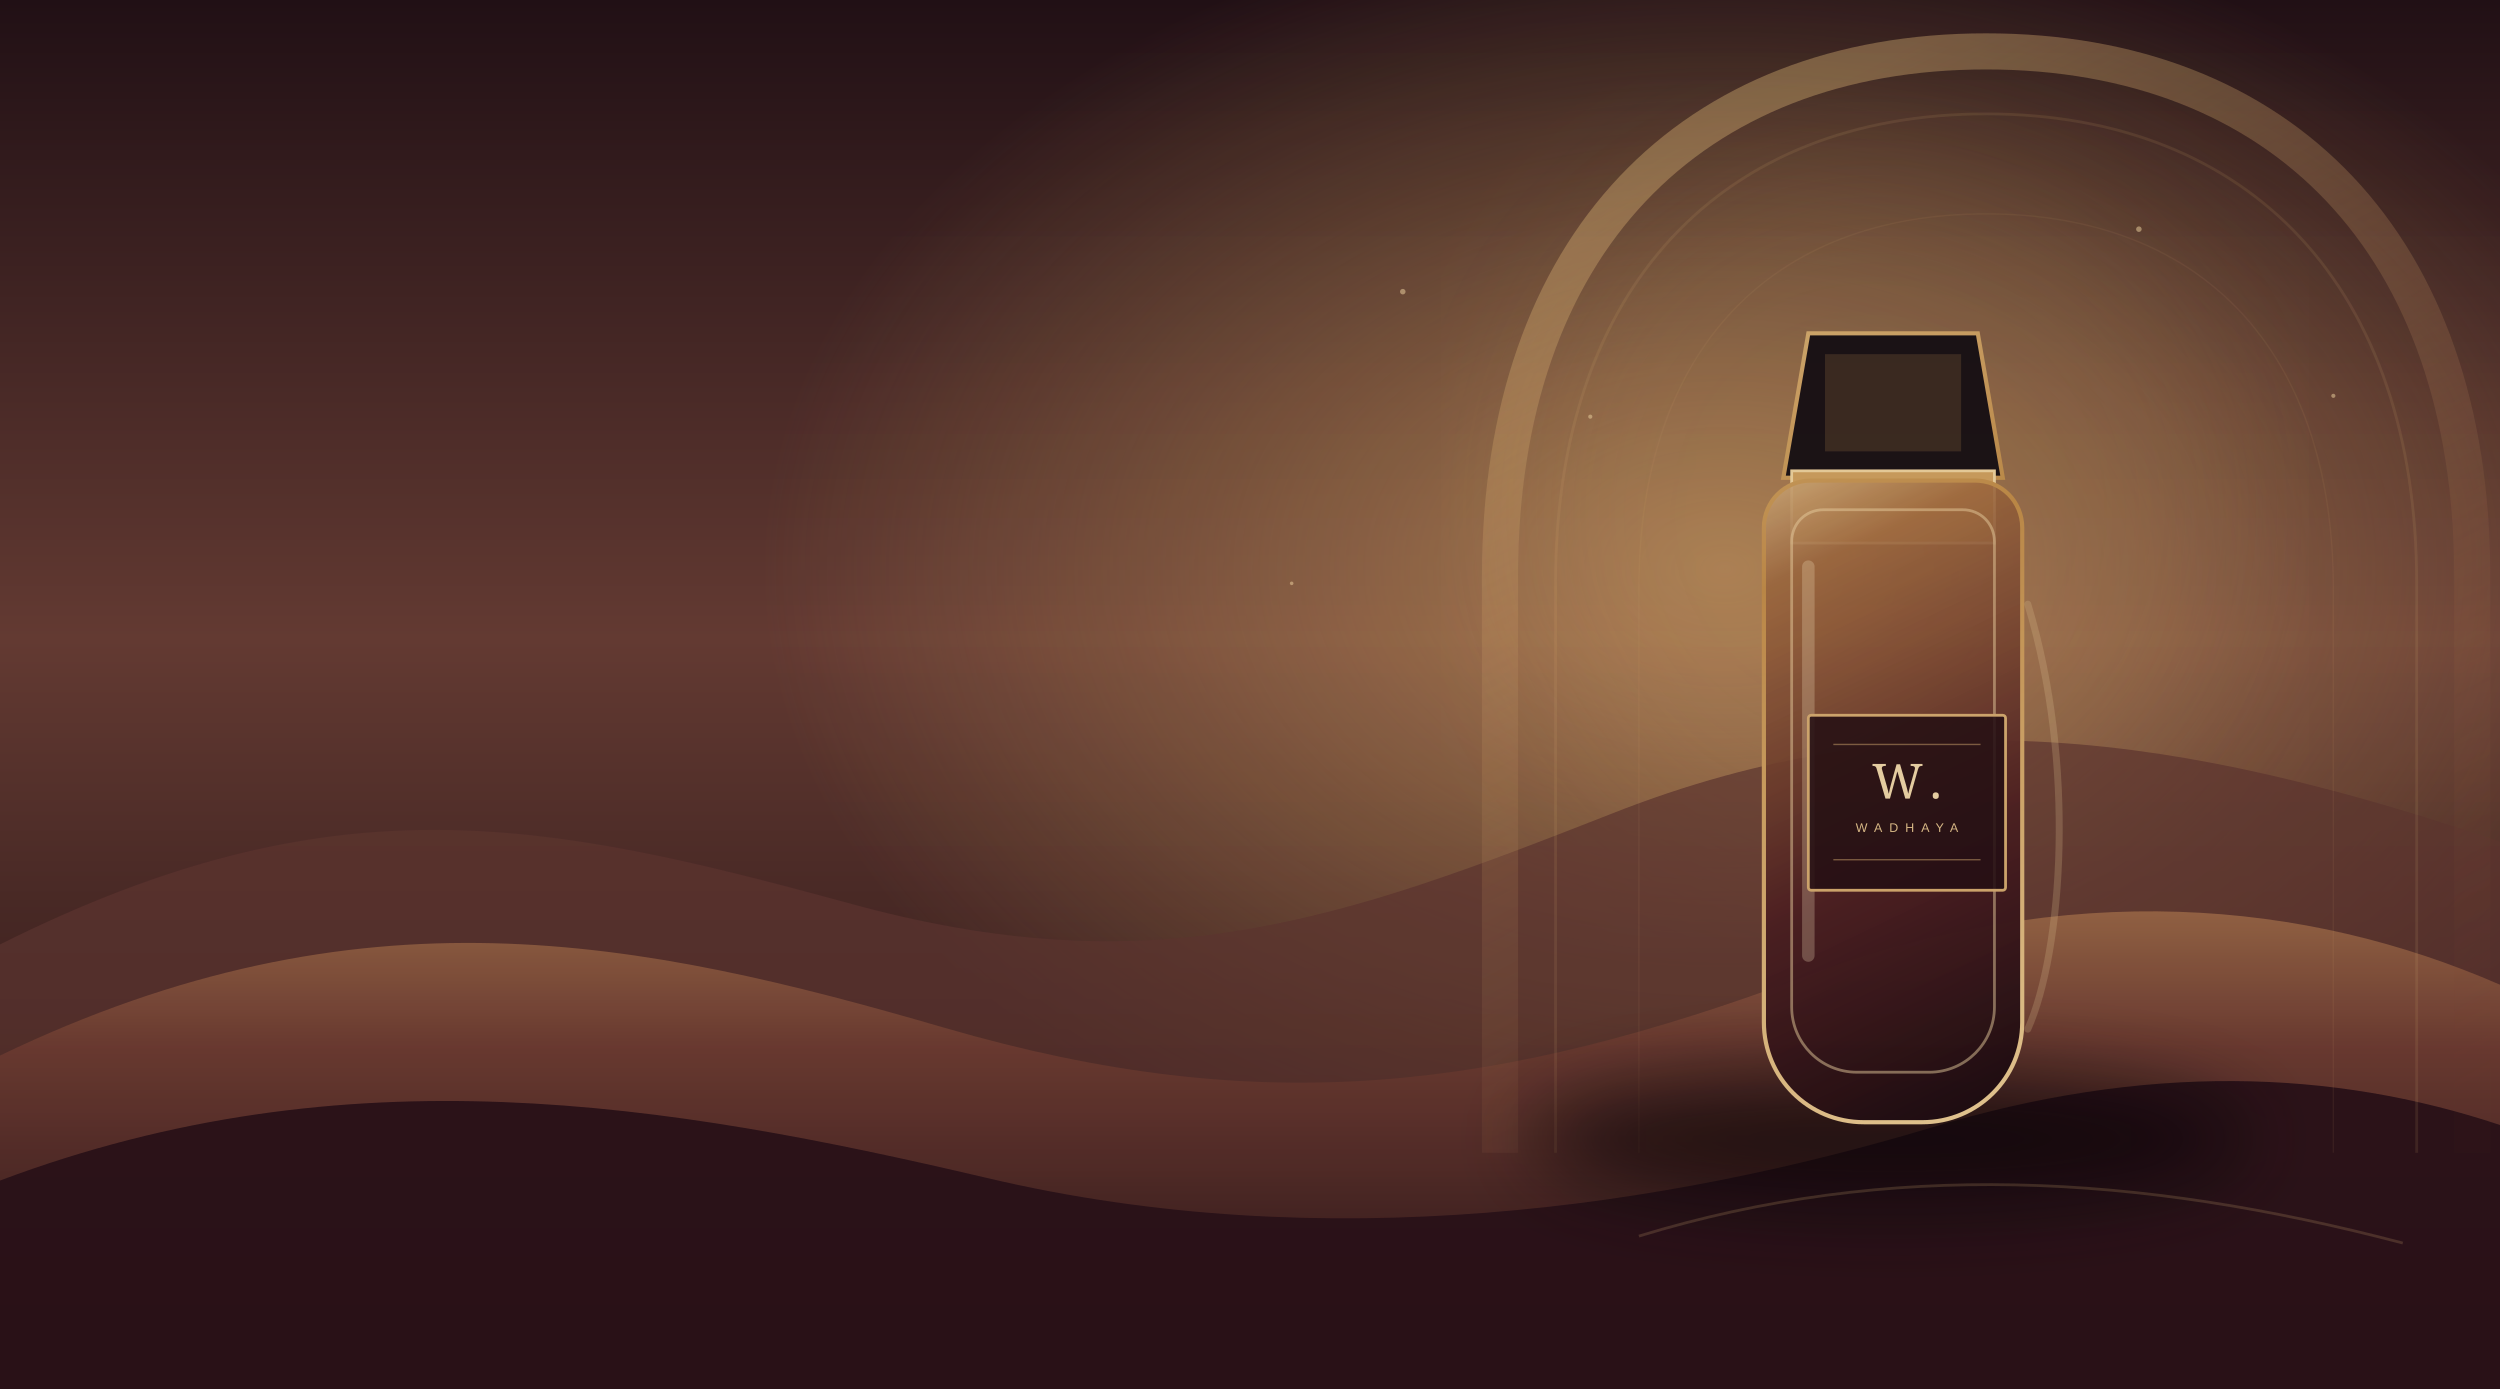
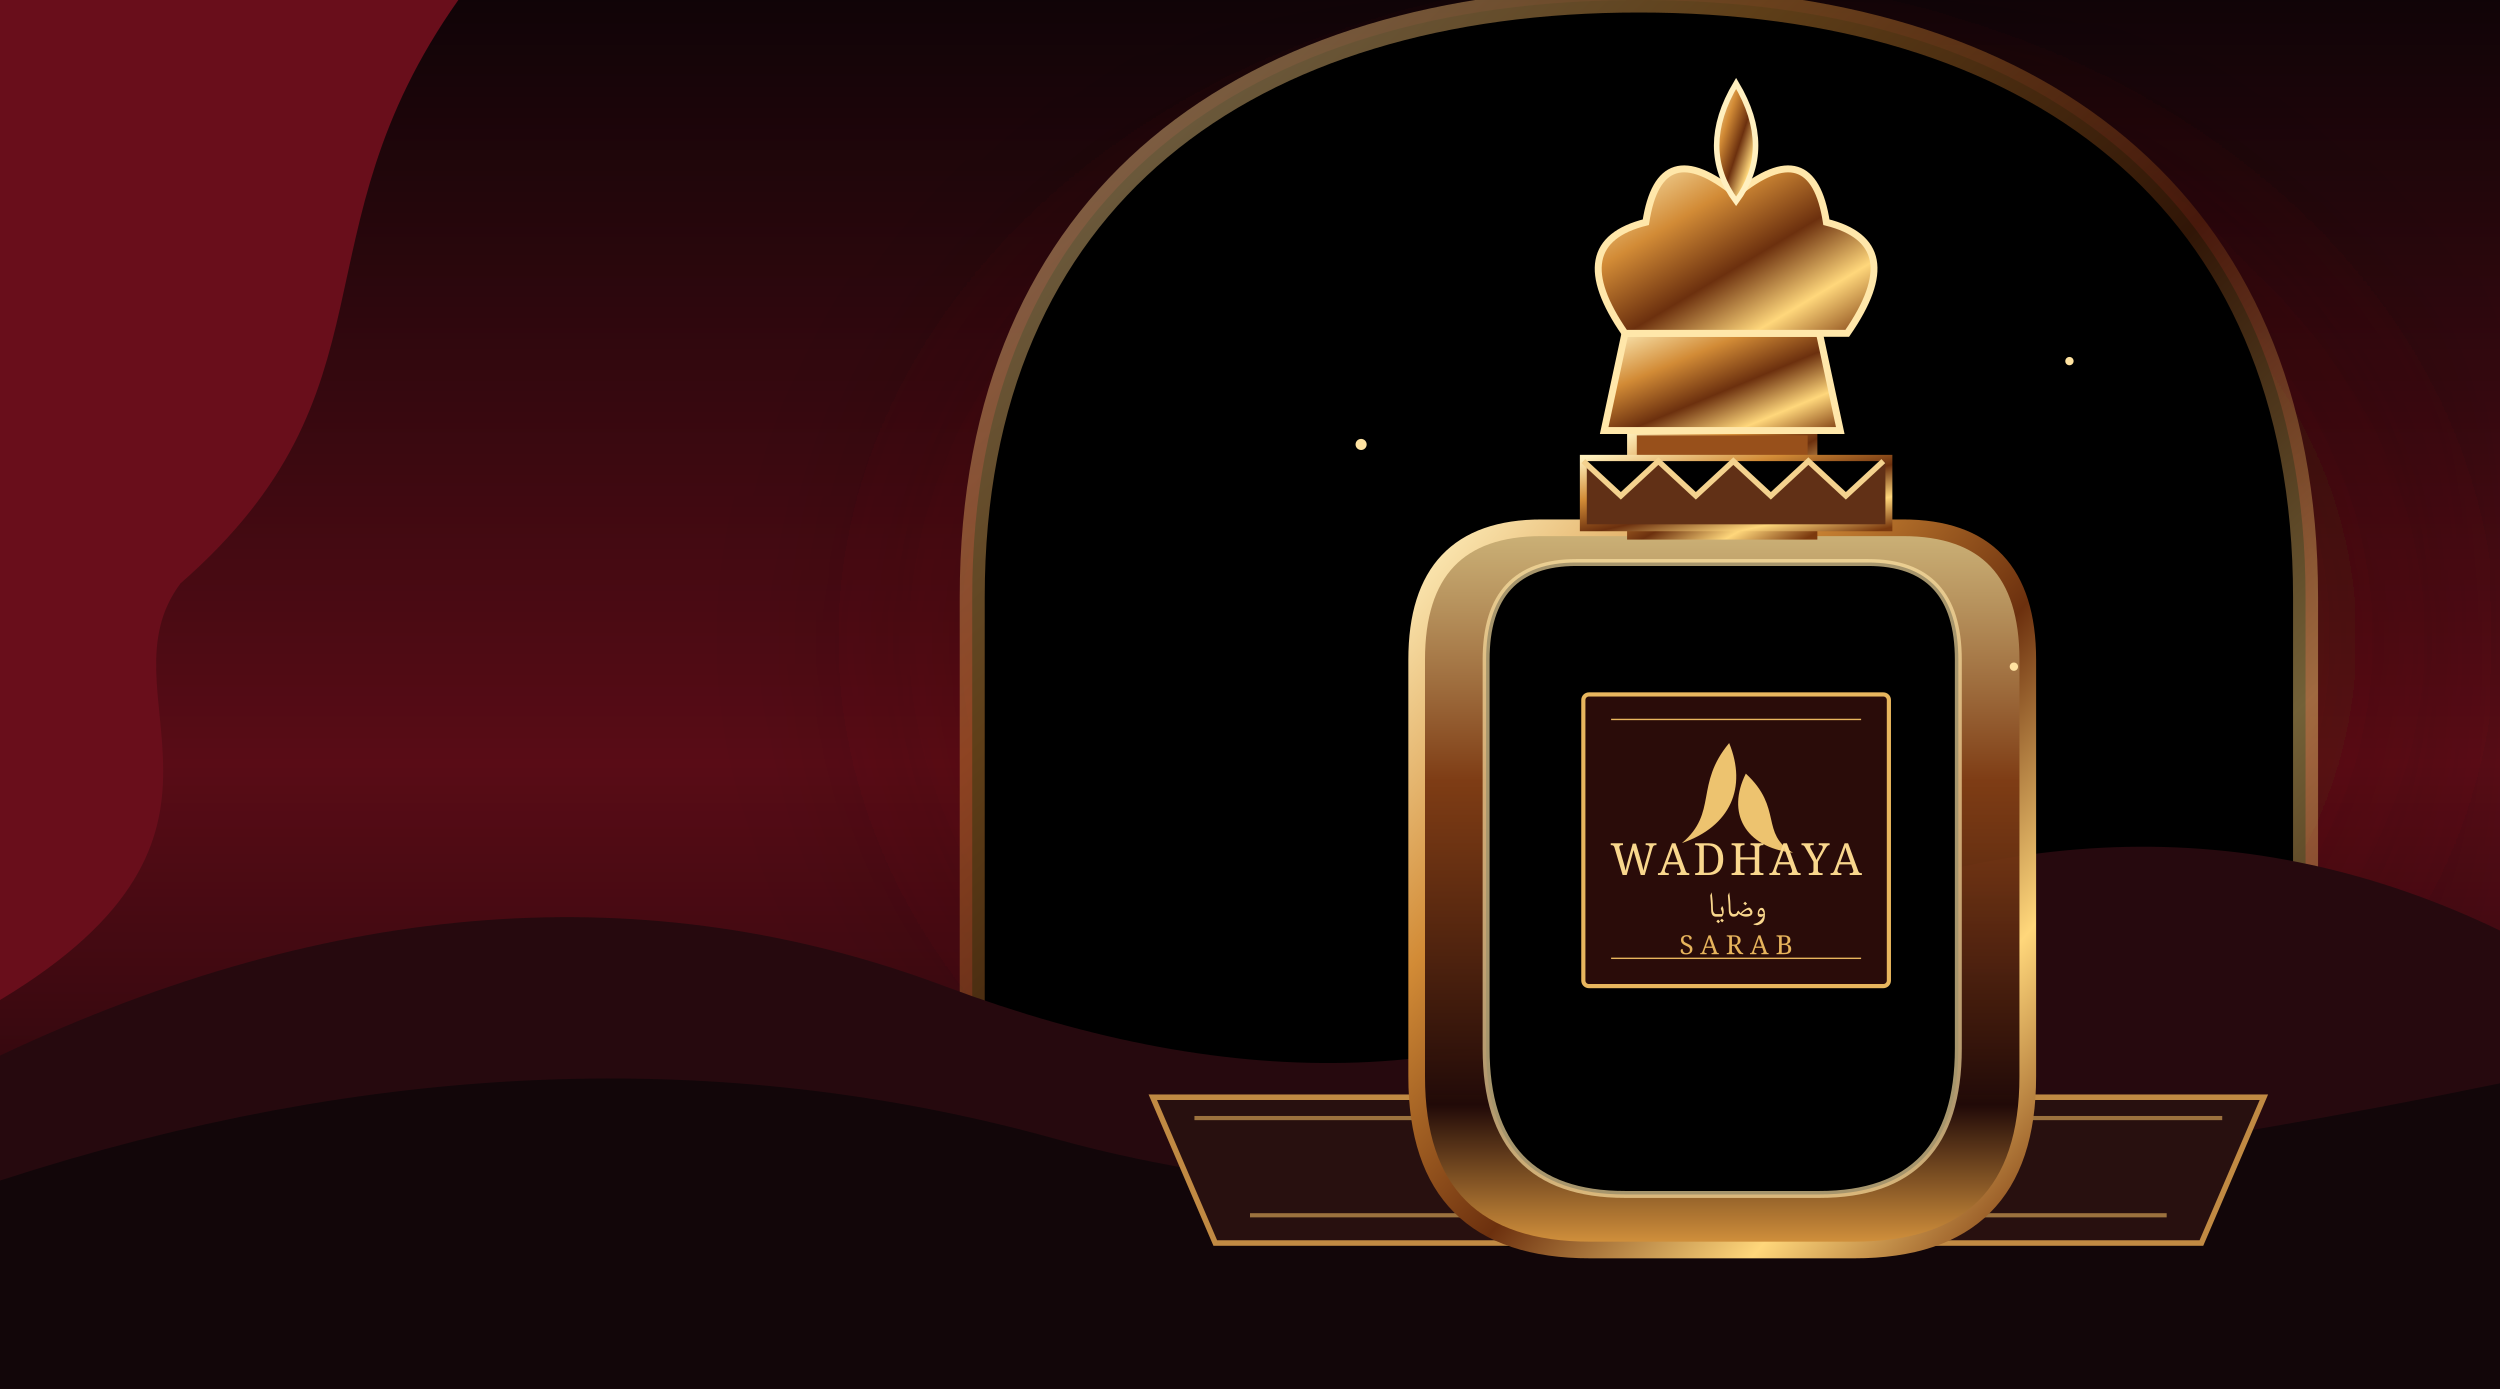
- <svg xmlns="http://www.w3.org/2000/svg" viewBox="0 0 1800 1000" fill="none">
+ <svg xmlns="http://www.w3.org/2000/svg" viewBox="0 0 1800 1000">
  <defs>
-     <linearGradient id="sky" x1="900" y1="0" x2="900" y2="1000" gradientUnits="userSpaceOnUse">
-       <stop stop-color="#211015" />
-       <stop offset=".46" stop-color="#633a32" />
-       <stop offset="1" stop-color="#17090d" />
+     <linearGradient id="b" x2="0" y2="1">
+       <stop stop-color="#100407" />
+       <stop offset=".55" stop-color="#590c16" />
+       <stop offset="1" stop-color="#100407" />
    </linearGradient>
-     <radialGradient id="glow" cx="0" cy="0" r="1" gradientTransform="matrix(690 0 0 480 1240 410)" gradientUnits="userSpaceOnUse">
-       <stop stop-color="#d7a866" stop-opacity=".65" />
-       <stop offset="1" stop-color="#d7a866" stop-opacity="0" />
+     <radialGradient id="g">
+       <stop stop-color="#b56b37" stop-opacity=".65" />
+       <stop offset="1" stop-color="#25070c" stop-opacity="0" />
    </radialGradient>
-     <linearGradient id="sand" x1="900" y1="570" x2="900" y2="1000" gradientUnits="userSpaceOnUse">
-       <stop stop-color="#bd8b55" />
-       <stop offset=".42" stop-color="#6d3c32" />
-       <stop offset="1" stop-color="#210d13" />
+     <linearGradient id="a" x1="0" y1="0" x2="1" y2="1">
+       <stop stop-color="#fff0bd" />
+       <stop offset=".3" stop-color="#d28b36" />
+       <stop offset=".55" stop-color="#6c300e" />
+       <stop offset=".78" stop-color="#ffd77b" />
+       <stop offset="1" stop-color="#7b390e" />
    </linearGradient>
-     <linearGradient id="bottle" x1="1240" y1="320" x2="1470" y2="800" gradientUnits="userSpaceOnUse">
-       <stop stop-color="#f1d7a0" stop-opacity=".92" />
-       <stop offset=".2" stop-color="#9d673c" stop-opacity=".84" />
-       <stop offset=".62" stop-color="#4a1d20" stop-opacity=".97" />
-       <stop offset="1" stop-color="#16090e" />
-     </linearGradient>
-     <linearGradient id="gold" x1="1200" y1="0" x2="1480" y2="800" gradientUnits="userSpaceOnUse">
-       <stop stop-color="#f7dfaa" />
-       <stop offset=".5" stop-color="#c18d48" />
-       <stop offset="1" stop-color="#f0d29a" />
-     </linearGradient>
-     <linearGradient id="arch" x1="1250" y1="100" x2="1650" y2="850" gradientUnits="userSpaceOnUse">
-       <stop stop-color="#e7bd7a" stop-opacity=".4" />
-       <stop offset="1" stop-color="#6e392b" stop-opacity=".03" />
+     <linearGradient id="v" x2="0" y2="1">
+       <stop stop-color="#ffdf96" stop-opacity=".8" />
+       <stop offset=".35" stop-color="#8c4317" stop-opacity=".9" />
+       <stop offset=".8" stop-color="#210a08" />
+       <stop offset="1" stop-color="#d9963e" />
    </linearGradient>
    <filter id="blur">
-       <feGaussianBlur stdDeviation="55" />
-     </filter>
-     <filter id="shadow" x="1000" y="200" width="700" height="800" color-interpolation-filters="sRGB" filterUnits="userSpaceOnUse">
-       <feGaussianBlur stdDeviation="28" />
+       <feGaussianBlur stdDeviation="45" />
    </filter>
  </defs>
-   <path fill="url(#sky)" d="M0 0h1800v1000H0z" />
-   <path fill="url(#glow)" d="M0 0h1800v1000H0z" />
-   <circle cx="1350" cy="370" r="260" fill="#e3b978" opacity=".12" filter="url(#blur)" />
-   <path d="M0 680c240-120 390-90 610-30 220 61 354 13 550-64 220-87 412-57 640 20v394H0V680Z" fill="#5d342f" opacity=".72" />
-   <path d="M0 760c260-125 460-84 680-20 230 67 400 45 620-37 190-71 360-55 500 6v291H0V760Z" fill="url(#sand)" />
-   <path d="M0 850c250-94 480-56 710-2 245 58 490 21 680-36 155-47 290-42 410-2v190H0V850Z" fill="#2a1118" />
-   <path d="M1080 830V415c0-240 138-378 350-378s350 138 350 378v415" stroke="url(#arch)" stroke-width="26" />
-   <path d="M1120 830V420c0-213 120-338 310-338s310 125 310 338v410" stroke="#e4b978" stroke-opacity=".12" stroke-width="2" />
-   <path d="M1180 830V424c0-172 95-270 250-270s250 98 250 270v406" stroke="#e4b978" stroke-opacity=".08" stroke-width="1" />
-   <ellipse cx="1360" cy="820" rx="260" ry="48" fill="#080306" opacity=".68" filter="url(#shadow)" />
-   <path d="M1302 240h122l18 104h-158l18-104Z" fill="#171014" stroke="url(#gold)" stroke-width="3" />
-   <path d="M1314 255h98v70h-98z" fill="#9c7447" fill-opacity=".25" />
-   <path d="M1290 339h146v52h-146z" fill="#d0a25f" stroke="#f0d5a0" stroke-width="2" />
-   <path d="M1270 380c0-19 15-34 34-34h118c19 0 34 15 34 34v356c0 40-32 72-72 72h-42c-40 0-72-32-72-72V380Z" fill="url(#bottle)" stroke="url(#gold)" stroke-width="3" />
-   <path d="M1290 390c0-13 10-23 23-23h100c13 0 23 10 23 23v335c0 26-21 47-47 47h-52c-26 0-47-21-47-47V390Z" stroke="#f3d9a7" stroke-opacity=".5" stroke-width="2" />
-   <path d="M1302 408v280" stroke="#f8e5bd" stroke-opacity=".28" stroke-width="9" stroke-linecap="round" />
-   <rect x="1302" y="515" width="142" height="126" rx="2" fill="#210d12" fill-opacity=".88" stroke="#d6ad70" stroke-width="2" />
-   <path d="M1320 536h106M1320 619h106" stroke="#d6ad70" stroke-opacity=".5" />
-   <text x="1373" y="575" fill="#f0d9aa" font-family="Georgia,serif" font-size="35" letter-spacing="8" text-anchor="middle">W.</text>
-   <text x="1373" y="599" fill="#e3c38e" font-family="Arial,sans-serif" font-size="9" letter-spacing="5" text-anchor="middle">WADHAYA</text>
-   <path d="M1460 435c35 115 25 250 0 306" stroke="#f3d5a0" stroke-opacity=".22" stroke-width="5" stroke-linecap="round" />
-   <path d="M1180 890c180-55 360-45 550 5" stroke="#e2b978" stroke-opacity=".2" stroke-width="2" />
-   <g fill="#f2d7a2" opacity=".55">
-     <circle cx="1010" cy="210" r="2" />
-     <circle cx="1540" cy="165" r="2" />
-     <circle cx="1680" cy="285" r="1.5" />
-     <circle cx="1145" cy="300" r="1.5" />
-     <circle cx="930" cy="420" r="1.3" />
+   <path fill="url(#b)" d="M0 0h1800v1000H0z" />
+   <ellipse cx="1200" cy="460" rx="650" ry="520" fill="url(#g)" filter="url(#blur)" />
+   <path d="M0 0h330C210 170 290 280 130 420 70 500 200 600 0 720Z" fill="#690e1b" />
+   <path d="M700 900V430C700 140 900 0 1180 0s480 140 480 430v470" stroke="url(#a)" stroke-opacity=".45" stroke-width="18" />
+   <path d="M0 760q360-170 680-50t550-20q300-150 570-20v330H0Z" fill="#26090e" />
+   <path d="M0 850q400-130 760-30t1040-40v220H0Z" fill="#120609" />
+   <ellipse cx="1230" cy="850" rx="290" ry="55" fill="#000" opacity=".7" />
+   <path d="M830 790h800l-45 105H875Z" fill="#28100f" stroke="#c18a43" stroke-width="4" />
+   <path d="M860 805h740M900 875h660" stroke="#e9b45e" stroke-opacity=".6" stroke-width="3" />
+   <path d="M1110 380h260q90 0 90 95v300q0 125-125 125h-190q-125 0-125-125V475q0-95 90-95Z" fill="url(#v)" stroke="url(#a)" stroke-width="12" />
+   <path d="M1135 405h210q65 0 65 70v280q0 105-100 105h-140q-100 0-100-105V475q0-70 65-70Z" stroke="#ffe5a7" stroke-opacity=".65" stroke-width="5" />
+   <path d="M1175 385h130v-75h-130Z" fill="#98501b" stroke="url(#a)" stroke-width="7" />
+   <path d="M1155 310h170l-15-70h-140Z" fill="url(#a)" stroke="#ffe7aa" stroke-width="5" />
+   <path d="M1170 240q-45-65 15-80 10-65 65-20 55-45 65 20 60 15 15 80Z" fill="url(#a)" stroke="#ffe7aa" stroke-width="5" />
+   <path d="M1250 145q-28-38 0-85 28 47 0 85Z" fill="url(#a)" stroke="#fff0c0" stroke-width="4" />
+   <path d="M1140 330h220v50h-220Z" fill="#613016" stroke="url(#a)" stroke-width="5" />
+   <path d="m1140 332 27 25 27-25 27 25 27-25 27 25 27-25 27 25 27-25" stroke="#f4d28e" stroke-width="4" />
+   <rect x="1140" y="500" width="220" height="210" rx="4" fill="#35100c" fill-opacity=".8" stroke="#e8b65e" stroke-width="3" />
+   <path d="M1160 518h180M1160 690h180" stroke="#e8b65e" />
+   <path d="M1245 535c-25 30-8 50-34 72 35-12 47-40 34-72Zm12 22c27 25 10 43 34 57-35-4-48-29-34-57Z" fill="#edc36f" />
+   <text x="1250" y="630" fill="#f9d78d" font-family="Georgia,serif" font-size="32" letter-spacing="3" text-anchor="middle">WADHAYA</text>
+   <text x="1250" y="660" fill="#f9d78d" font-family="serif" font-size="25" text-anchor="middle">وضايا</text>
+   <text x="1250" y="687" fill="#e7b45c" font-family="serif" font-size="19" letter-spacing="5" text-anchor="middle">SARAB</text>
+   <g fill="#ffe3a1">
+     <circle cx="980" cy="320" r="4" />
+     <circle cx="1490" cy="260" r="3" />
+     <circle cx="1450" cy="480" r="3" />
  </g>
-   <path d="M0 0h1800v1000H0z" fill="url(#sky)" opacity=".08" />
</svg>
